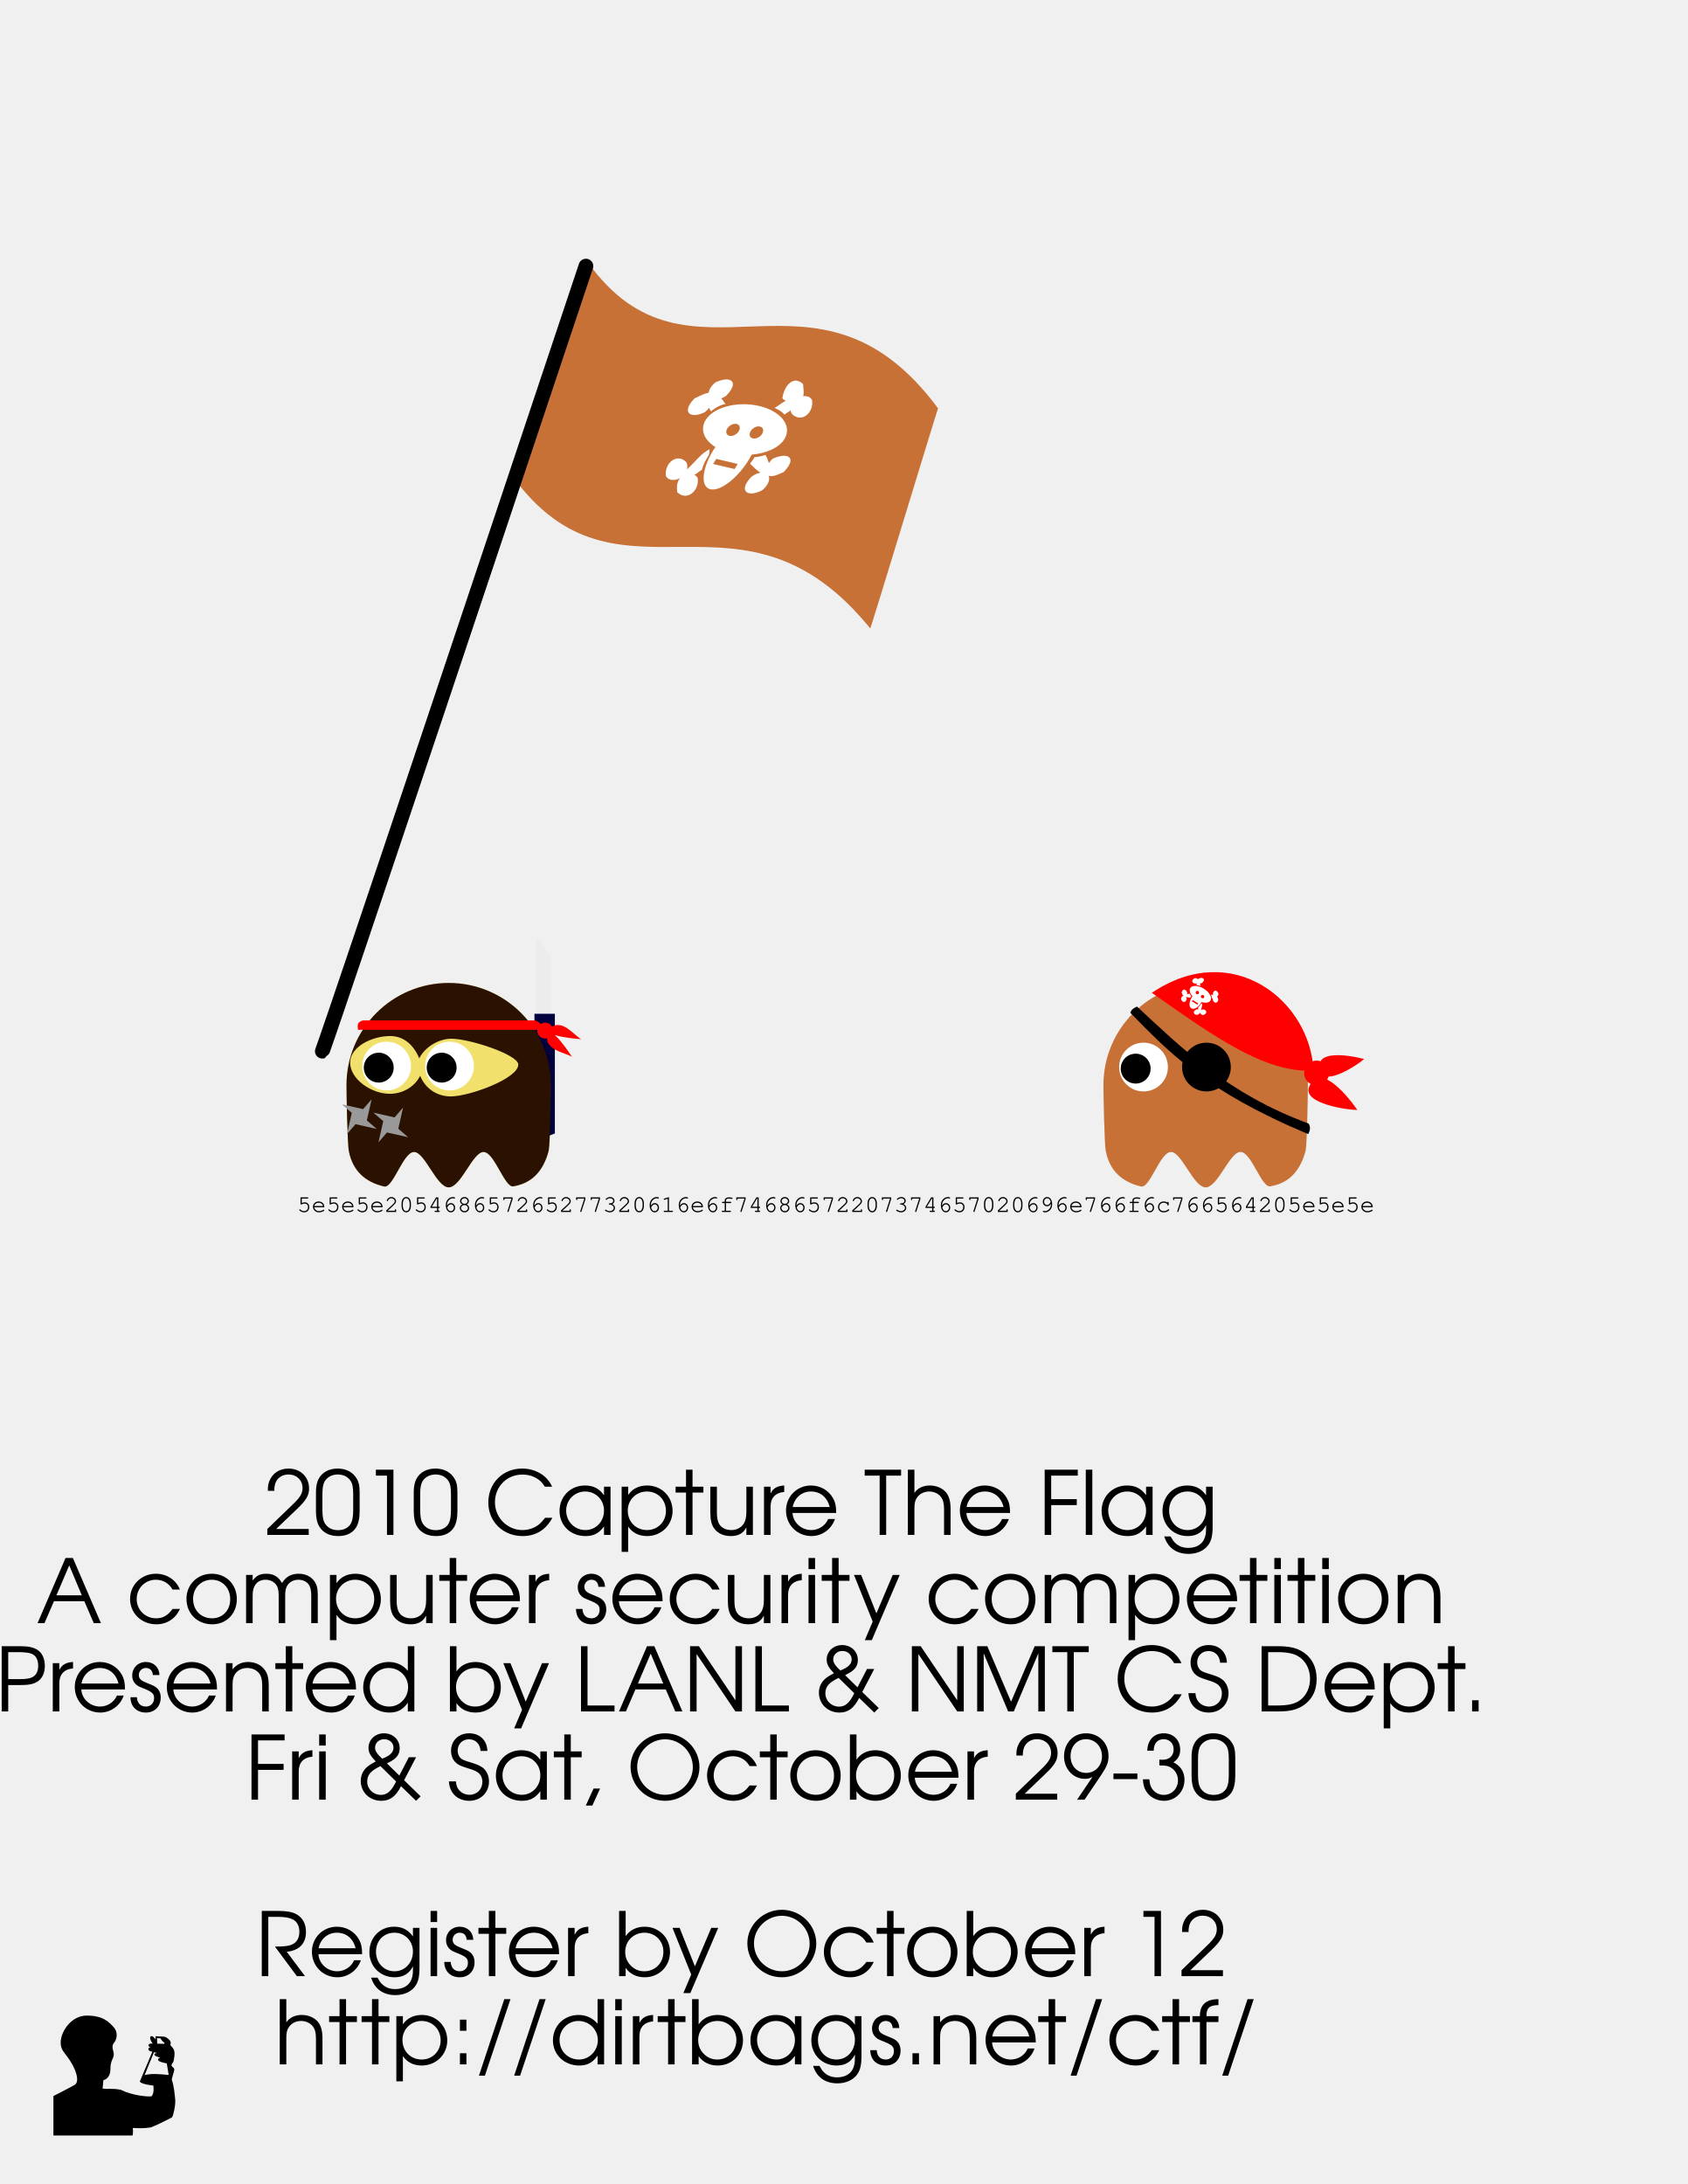
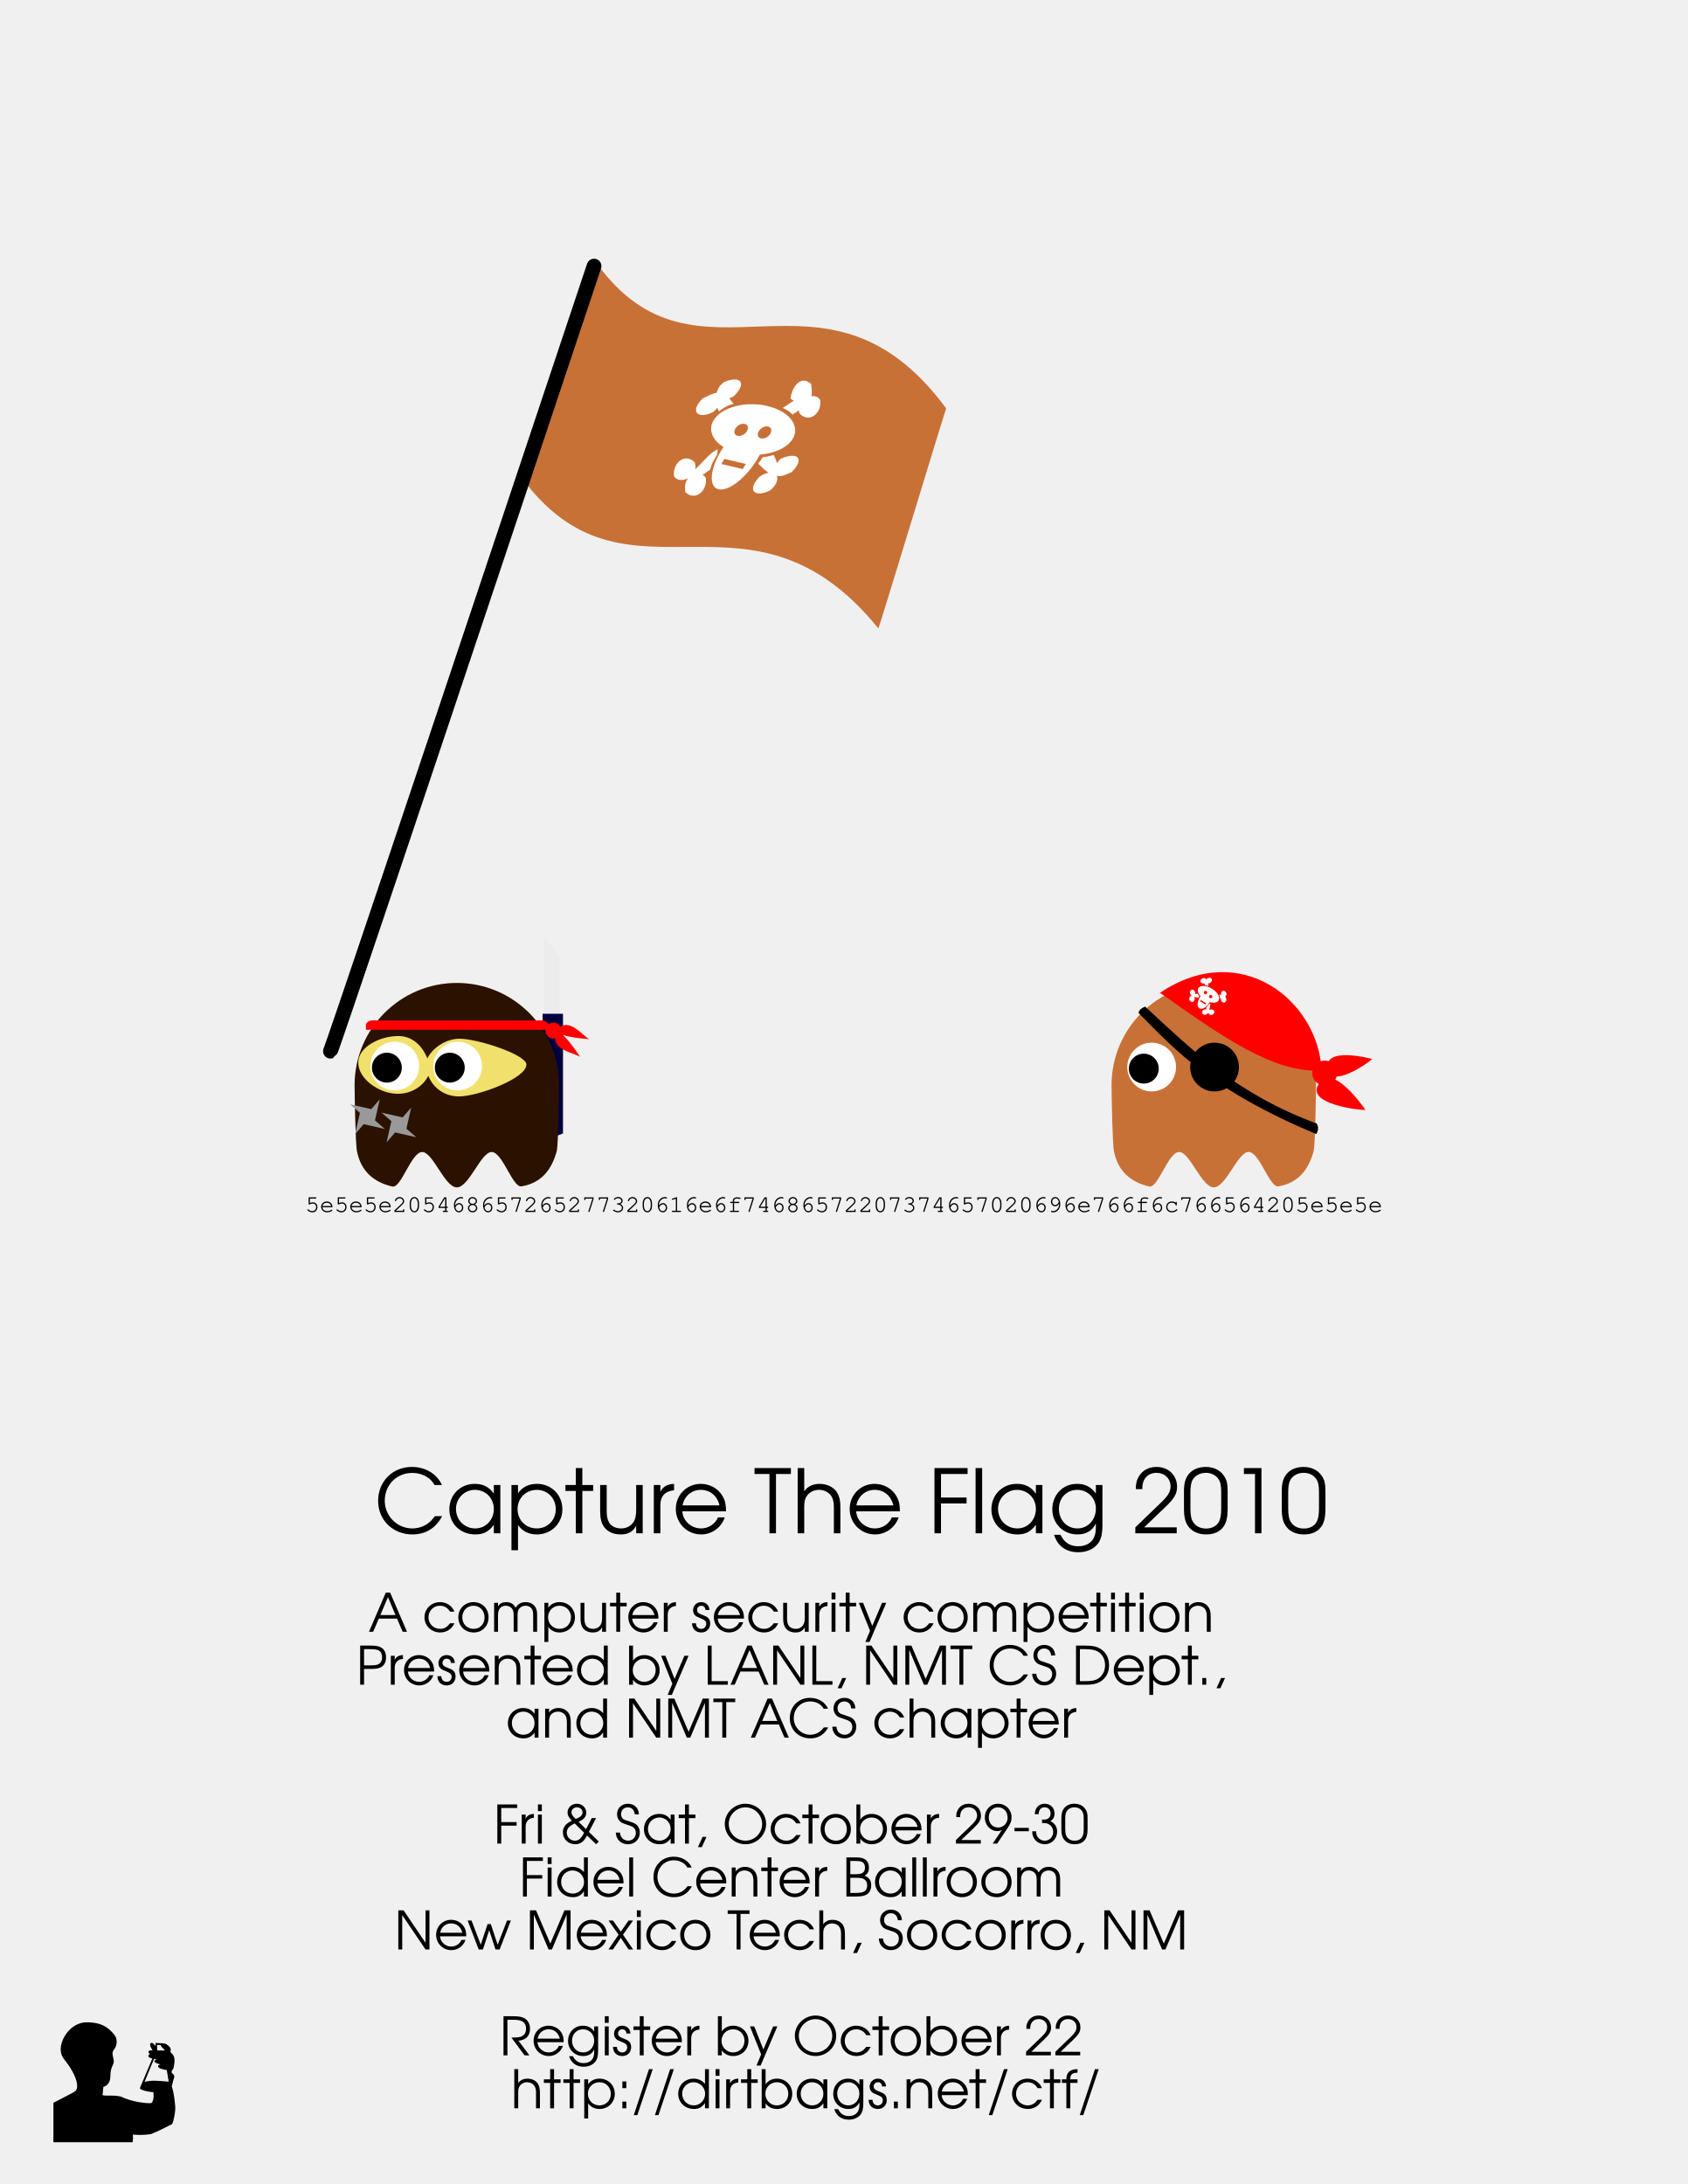
<svg xmlns="http://www.w3.org/2000/svg" width="765" height="990" id="svg6189" version="1.0">
  <defs id="defs6191">
    </defs>
  <g id="layer1">
-     <g id="g7134" transform="translate(19.1929,-1.010153)">
-       <path style="fill:#f1e06b;fill-opacity:1;stroke:none;stroke-width:4;stroke-linecap:round;stroke-miterlimit:4;stroke-opacity:1" d="M 137.858,492.908 C 137.858,496.36 138.237,519.681 138.954,522.917 C 140.718,531.798 146.427,536.91 155.001,538.856 C 158.986,539.6 163.519,523.302 168.438,523.211 C 173.357,523.12 178.663,539.236 184.195,539.236 C 189.752,539.236 195.082,523.111 200.021,523.186 C 204.959,523.26 209.507,539.536 213.501,538.765 C 222.542,537.265 227.27,531.081 229.499,522.625 C 230.175,519.478 230.531,496.256 230.531,492.908 C 230.531,467.335 209.772,446.58 184.195,446.58 C 158.617,446.58 137.858,467.335 137.858,492.908 z" id="path4877" />
-       <path style="fill:#ececec;fill-opacity:1;stroke:none;stroke-width:4;stroke-linecap:round;stroke-miterlimit:4;stroke-opacity:1" d="M 230.72,434.681 L 223.649,425.488 L 223.649,462.965 L 230.72,462.965 L 230.72,434.681 z" id="path4879" />
-       <path style="fill:#00003f;fill-opacity:1;stroke:none;stroke-width:4;stroke-linecap:round;stroke-miterlimit:4;stroke-opacity:1" d="M 232.293,460.559 L 223.043,460.559 L 223.043,518.309 L 232.293,514.809 L 232.293,460.559 z" id="path4881" />
-       <path style="fill:#2b1100;fill-opacity:1;stroke:none;stroke-width:4;stroke-linecap:round;stroke-miterlimit:4;stroke-opacity:1" d="M 184.188,446.58 C 209.765,446.58 230.532,467.346 230.532,492.924 C 230.532,496.272 230.176,519.495 229.5,522.642 C 227.271,531.099 222.542,537.267 213.5,538.767 C 209.507,539.538 204.939,523.28 200,523.205 C 195.061,523.13 189.745,539.236 184.188,539.236 C 178.656,539.236 173.357,523.114 168.438,523.205 C 163.518,523.296 158.985,539.605 155,538.861 C 146.426,536.915 140.702,531.805 138.938,522.924 C 138.221,519.686 137.844,496.376 137.844,492.924 C 137.844,467.346 158.61,446.58 184.188,446.58 z M 157.688,470.642 C 149.293,470.642 139.631,475.541 139.509,482.56 C 139.376,490.078 149.043,496.83 157.438,496.83 C 163.377,496.83 168.747,493.642 171.25,488.674 C 173.484,494.295 178.711,498.017 185.125,498.017 C 193.52,498.017 215.975,489.859 215.702,483.478 C 215.514,479.08 193.77,471.861 185.375,471.861 C 179.429,471.861 173.313,475.79 170.813,480.767 C 168.58,475.144 164.103,470.642 157.688,470.642 z" id="path4883" />
-       <path style="fill:#ff0000;fill-rule:evenodd;stroke:none;stroke-width:1px;stroke-linecap:butt;stroke-linejoin:miter;stroke-opacity:1" d="M 240.043,480.059 C 240.043,480.059 229.793,464.059 228.793,470.559 C 227.793,477.059 236.793,478.059 240.043,480.059 z" id="path4885" />
-       <path id="path4887" d="M 244.207,472.065 C 244.207,472.065 225.245,470.835 230.45,466.815 C 235.655,462.795 240.884,470.189 244.207,472.065 z" style="fill:#ff0000;fill-rule:evenodd;stroke:none;stroke-width:1px;stroke-linecap:butt;stroke-linejoin:miter;stroke-opacity:1" />
-       <path style="fill:#ffffff;fill-opacity:1;stroke:none;stroke-width:4;stroke-linecap:round;stroke-miterlimit:4;stroke-dasharray:none;stroke-opacity:1" id="path4889" d="M 255,417.862 A 15.5,15.5 0 1 1 224,417.862 A 15.5,15.5 0 1 1 255,417.862 z" transform="matrix(-0.7128664,0,0,0.7128664,326.7681,186.3761)" />
-       <path style="fill:#000000;fill-opacity:1;stroke:none;stroke-width:4;stroke-linecap:round;stroke-miterlimit:4;stroke-dasharray:none;stroke-opacity:1" id="path4891" d="M 255,417.862 A 15.5,15.5 0 1 1 224,417.862 A 15.5,15.5 0 1 1 255,417.862 z" transform="matrix(-0.4369181,0,0,0.4369181,257.1141,302.3973)" />
-       <path transform="matrix(-0.7128664,0,0,0.7128664,355.2827,186.3761)" d="M 255,417.862 A 15.5,15.5 0 1 1 224,417.862 A 15.5,15.5 0 1 1 255,417.862 z" id="path4893" style="fill:#ffffff;fill-opacity:1;stroke:none;stroke-width:4;stroke-linecap:round;stroke-miterlimit:4;stroke-dasharray:none;stroke-opacity:1" />
-       <path transform="matrix(-0.4369181,0,0,0.4369181,285.6288,302.3973)" d="M 255,417.862 A 15.5,15.5 0 1 1 224,417.862 A 15.5,15.5 0 1 1 255,417.862 z" id="path4895" style="fill:#000000;fill-opacity:1;stroke:none;stroke-width:4;stroke-linecap:round;stroke-miterlimit:4;stroke-dasharray:none;stroke-opacity:1" />
-       <path style="fill:#999999;fill-opacity:1;stroke:none;stroke-width:4;stroke-linecap:round;stroke-miterlimit:4;stroke-dasharray:none;stroke-opacity:1" id="path4897" d="M 462.25,443.5 L 459.306,440.1 L 452,441.75 L 455.4,438.806 L 453.75,431.5 L 456.694,434.9 L 464,433.25 L 460.6,436.194 L 462.25,443.5 z" transform="matrix(-1.3125,0,0,1.3125,744.7934,-67.03474)" />
-       <path transform="matrix(-1.3125,0,0,1.3125,759.0434,-63.28474)" d="M 462.25,443.5 L 459.306,440.1 L 452,441.75 L 455.4,438.806 L 453.75,431.5 L 456.694,434.9 L 464,433.25 L 460.6,436.194 L 462.25,443.5 z" id="path4899" style="fill:#999999;fill-opacity:1;stroke:none;stroke-width:4;stroke-linecap:round;stroke-miterlimit:4;stroke-dasharray:none;stroke-opacity:1" />
-       <path style="fill:#ff0000;fill-opacity:1;stroke:none;stroke-width:4;stroke-linecap:round;stroke-miterlimit:4;stroke-opacity:1" d="M 223.293,463.559 L 145.293,463.559 C 142.123,464.492 143.087,466.251 143.043,467.809 L 226.293,467.809 C 226.699,465.69 225.553,464.346 223.293,463.559 z" id="path4901" />
-       <path style="fill:#ff0000;fill-opacity:1;stroke:none;stroke-width:4;stroke-linecap:round;stroke-miterlimit:4;stroke-dasharray:none;stroke-opacity:1" id="path4903" d="M 396.75,404.125 A 3.625,3.625 0 1 1 389.5,404.125 A 3.625,3.625 0 1 1 396.75,404.125 z" transform="matrix(-1,0,0,1,621.0434,64.05901)" />
+     <g id="g3033" transform="translate(3.682826,0)">
+       <g transform="translate(19.1929,-1.010153)" id="g7134">
+         <path id="path4877" d="M 137.858,492.908 C 137.858,496.36 138.237,519.681 138.954,522.917 C 140.718,531.798 146.427,536.91 155.001,538.856 C 158.986,539.6 163.519,523.302 168.438,523.211 C 173.357,523.12 178.663,539.236 184.195,539.236 C 189.752,539.236 195.082,523.111 200.021,523.186 C 204.959,523.26 209.507,539.536 213.501,538.765 C 222.542,537.265 227.27,531.081 229.499,522.625 C 230.175,519.478 230.531,496.256 230.531,492.908 C 230.531,467.335 209.772,446.58 184.195,446.58 C 158.617,446.58 137.858,467.335 137.858,492.908 z" style="fill:#f1e06b;fill-opacity:1;stroke:none;stroke-width:4;stroke-linecap:round;stroke-miterlimit:4;stroke-opacity:1" />
+         <path id="path4879" d="M 230.72,434.681 L 223.649,425.488 L 223.649,462.965 L 230.72,462.965 L 230.72,434.681 z" style="fill:#ececec;fill-opacity:1;stroke:none;stroke-width:4;stroke-linecap:round;stroke-miterlimit:4;stroke-opacity:1" />
+         <path id="path4881" d="M 232.293,460.559 L 223.043,460.559 L 223.043,518.309 L 232.293,514.809 L 232.293,460.559 z" style="fill:#00003f;fill-opacity:1;stroke:none;stroke-width:4;stroke-linecap:round;stroke-miterlimit:4;stroke-opacity:1" />
+         <path id="path4883" d="M 184.188,446.58 C 209.765,446.58 230.532,467.346 230.532,492.924 C 230.532,496.272 230.176,519.495 229.5,522.642 C 227.271,531.099 222.542,537.267 213.5,538.767 C 209.507,539.538 204.939,523.28 200,523.205 C 195.061,523.13 189.745,539.236 184.188,539.236 C 178.656,539.236 173.357,523.114 168.438,523.205 C 163.518,523.296 158.985,539.605 155,538.861 C 146.426,536.915 140.702,531.805 138.938,522.924 C 138.221,519.686 137.844,496.376 137.844,492.924 C 137.844,467.346 158.61,446.58 184.188,446.58 z M 157.688,470.642 C 149.293,470.642 139.631,475.541 139.509,482.56 C 139.376,490.078 149.043,496.83 157.438,496.83 C 163.377,496.83 168.747,493.642 171.25,488.674 C 173.484,494.295 178.711,498.017 185.125,498.017 C 193.52,498.017 215.975,489.859 215.702,483.478 C 215.514,479.08 193.77,471.861 185.375,471.861 C 179.429,471.861 173.313,475.79 170.813,480.767 C 168.58,475.144 164.103,470.642 157.688,470.642 z" style="fill:#2b1100;fill-opacity:1;stroke:none;stroke-width:4;stroke-linecap:round;stroke-miterlimit:4;stroke-opacity:1" />
+         <path id="path4885" d="M 240.043,480.059 C 240.043,480.059 229.793,464.059 228.793,470.559 C 227.793,477.059 236.793,478.059 240.043,480.059 z" style="fill:#ff0000;fill-rule:evenodd;stroke:none;stroke-width:1px;stroke-linecap:butt;stroke-linejoin:miter;stroke-opacity:1" />
+         <path style="fill:#ff0000;fill-rule:evenodd;stroke:none;stroke-width:1px;stroke-linecap:butt;stroke-linejoin:miter;stroke-opacity:1" d="M 244.207,472.065 C 244.207,472.065 225.245,470.835 230.45,466.815 C 235.655,462.795 240.884,470.189 244.207,472.065 z" id="path4887" />
+         <path transform="matrix(-0.7128664,0,0,0.7128664,326.7681,186.3761)" d="M 255,417.862 A 15.5,15.5 0 1 1 224,417.862 A 15.5,15.5 0 1 1 255,417.862 z" id="path4889" style="fill:#ffffff;fill-opacity:1;stroke:none;stroke-width:4;stroke-linecap:round;stroke-miterlimit:4;stroke-dasharray:none;stroke-opacity:1" />
+         <path transform="matrix(-0.4369181,0,0,0.4369181,257.1141,302.3973)" d="M 255,417.862 A 15.5,15.5 0 1 1 224,417.862 A 15.5,15.5 0 1 1 255,417.862 z" id="path4891" style="fill:#000000;fill-opacity:1;stroke:none;stroke-width:4;stroke-linecap:round;stroke-miterlimit:4;stroke-dasharray:none;stroke-opacity:1" />
+         <path style="fill:#ffffff;fill-opacity:1;stroke:none;stroke-width:4;stroke-linecap:round;stroke-miterlimit:4;stroke-dasharray:none;stroke-opacity:1" id="path4893" d="M 255,417.862 A 15.5,15.5 0 1 1 224,417.862 A 15.5,15.5 0 1 1 255,417.862 z" transform="matrix(-0.7128664,0,0,0.7128664,355.2827,186.3761)" />
+         <path style="fill:#000000;fill-opacity:1;stroke:none;stroke-width:4;stroke-linecap:round;stroke-miterlimit:4;stroke-dasharray:none;stroke-opacity:1" id="path4895" d="M 255,417.862 A 15.5,15.5 0 1 1 224,417.862 A 15.5,15.5 0 1 1 255,417.862 z" transform="matrix(-0.4369181,0,0,0.4369181,285.6288,302.3973)" />
+         <path transform="matrix(-1.3125,0,0,1.3125,744.7934,-67.03474)" d="M 462.25,443.5 L 459.306,440.1 L 452,441.75 L 455.4,438.806 L 453.75,431.5 L 456.694,434.9 L 464,433.25 L 460.6,436.194 L 462.25,443.5 z" id="path4897" style="fill:#999999;fill-opacity:1;stroke:none;stroke-width:4;stroke-linecap:round;stroke-miterlimit:4;stroke-dasharray:none;stroke-opacity:1" />
+         <path style="fill:#999999;fill-opacity:1;stroke:none;stroke-width:4;stroke-linecap:round;stroke-miterlimit:4;stroke-dasharray:none;stroke-opacity:1" id="path4899" d="M 462.25,443.5 L 459.306,440.1 L 452,441.75 L 455.4,438.806 L 453.75,431.5 L 456.694,434.9 L 464,433.25 L 460.6,436.194 L 462.25,443.5 z" transform="matrix(-1.3125,0,0,1.3125,759.0434,-63.28474)" />
+         <path id="path4901" d="M 223.293,463.559 L 145.293,463.559 C 142.123,464.492 143.087,466.251 143.043,467.809 L 226.293,467.809 C 226.699,465.69 225.553,464.346 223.293,463.559 z" style="fill:#ff0000;fill-opacity:1;stroke:none;stroke-width:4;stroke-linecap:round;stroke-miterlimit:4;stroke-opacity:1" />
+         <path transform="matrix(-1,0,0,1,621.0434,64.05901)" d="M 396.75,404.125 A 3.625,3.625 0 1 1 389.5,404.125 A 3.625,3.625 0 1 1 396.75,404.125 z" id="path4903" style="fill:#ff0000;fill-opacity:1;stroke:none;stroke-width:4;stroke-linecap:round;stroke-miterlimit:4;stroke-dasharray:none;stroke-opacity:1" />
+       </g>
+       <path id="path3215" d="M 425.168,185.12 C 369.565,109.825 312.605,183.366 266.437,118.906 C 266.018,119.131 234.661,220.342 234.758,219.171 C 282.308,279.789 336.403,213.296 394.438,284.876 C 394.673,285.015 424.698,185.956 425.168,185.12 z" style="fill:#c87137;fill-rule:evenodd;stroke:none;stroke-width:0.919px;stroke-linecap:butt;stroke-linejoin:miter;stroke-opacity:1;display:inline" />
+       <path id="path3217" d="M 265.567,120.622 C 146.941,476.178 146.083,476.5 146.083,476.5" style="fill:none;fill-rule:evenodd;stroke:#000000;stroke-width:6.669;stroke-linecap:round;stroke-linejoin:miter;stroke-miterlimit:4;stroke-dasharray:none;stroke-opacity:1;display:inline" />
+       <path style="fill:#ffffff;fill-opacity:1;stroke:none;stroke-width:4;stroke-linecap:round;stroke-miterlimit:4;stroke-dasharray:none;stroke-opacity:1;display:inline" d="M 361.564,172.654 C 358.183,171.811 355.311,175.806 354.597,180.461 C 354.936,181.05 355.544,181.39 356.115,181.697 C 354.051,182.754 353.724,183.361 351.094,184.909 C 353.282,185.921 354.241,186.518 355.544,187.934 C 357.076,186.716 357.16,187.03 358.376,185.964 C 358.408,186.588 358.607,187.094 358.916,187.629 C 363.281,192.008 368.948,187.096 368.063,181.324 C 367.256,179.923 365.787,179.381 364.056,179.612 C 364.502,177.681 364.081,175.903 363.983,174.102 C 363.168,173.344 362.345,172.849 361.564,172.654 z M 330.501,172.154 C 329.095,171.767 326.947,172.119 324.394,173.243 C 322.547,174.669 321.449,176.403 321.225,177.989 C 319.076,178.453 316.961,179.562 314.847,180.553 C 308.63,186.744 312.7,190.193 319.507,186.812 C 320.283,186.213 320.896,185.541 321.413,184.844 C 321.738,185.629 321.755,185.579 322.19,186.455 C 324.274,184.882 325.783,183.771 328.852,183.08 C 327.557,181.803 327.968,181.528 326.834,180.628 C 327.564,180.312 328.407,179.951 329.112,179.406 C 333.064,175.407 332.843,172.798 330.501,172.154 z M 344.113,184.035 C 334.232,181.71 323.313,184.592 319.755,190.495 C 317.173,194.78 319.19,199.509 324.257,202.649 C 323.893,203.194 323.524,203.695 323.181,204.263 C 318.006,212.85 317.463,220.712 321.985,221.777 C 326.506,222.841 334.398,216.708 339.573,208.121 C 339.991,207.427 340.343,206.761 340.7,206.08 C 347.29,205.544 353.179,202.95 355.6,198.932 C 359.158,193.028 353.994,186.361 344.113,184.035 z M 344.467,193.345 C 345.909,193.685 346.351,195.167 345.455,196.654 C 344.559,198.141 342.662,199.072 341.22,198.733 C 339.778,198.393 339.336,196.911 340.232,195.424 C 341.128,193.938 343.025,193.006 344.467,193.345 z M 333.864,192.168 C 335.306,192.508 335.749,193.99 334.853,195.477 C 333.957,196.963 332.059,197.895 330.617,197.555 C 329.176,197.216 328.733,195.734 329.629,194.247 C 330.525,192.76 332.422,191.829 333.864,192.168 z M 356.643,206.756 C 355.238,206.37 353,206.7 350.447,207.824 C 349.607,208.472 349.017,209.131 348.483,209.889 C 347.962,208.473 347.907,208.005 346.98,206.239 C 345.218,206.748 343.91,207.093 341.947,207.252 C 341.482,208.382 340.623,209.108 339.97,210.192 C 342.163,212.339 343.027,213.199 344.709,214.273 C 343.451,214.491 341.932,215.072 340.648,216.063 C 334.543,222.23 338.431,225.782 345.308,222.323 C 347.917,220.308 349.231,217.461 348.382,215.687 C 350.618,216.22 352.575,215.105 355.165,213.988 C 359.117,209.989 358.986,207.4 356.643,206.756 z M 321.734,203.593 C 317.808,205.347 315.15,209.38 311.355,212.794 C 311.676,211.627 311.584,210.394 311.023,209.421 C 306.656,205.127 301.002,210.133 301.818,215.822 C 302.958,217.8 305.705,218.094 308.142,216.761 C 306.532,219.147 306.792,220.822 306.915,223.063 C 311.28,227.442 317.095,222.455 316.21,216.683 C 315.844,216.047 315.351,215.541 314.719,215.233 C 316.122,214.552 316.406,213.934 318.143,212.964 C 318.798,210.4 319.469,209.228 321.275,206.231 C 321.618,205.663 321.37,204.138 321.734,203.593 z M 324.626,208.009 L 334.353,210.298 L 332.961,212.607 L 323.235,210.317 L 324.626,208.009 z" id="path4624" />
+       <g transform="matrix(-1,0,0,1,702.05,-194.1361)" id="g4943" style="display:inline">
+         <path id="path4984" d="M 201.93,686.026 C 201.93,689.478 201.552,712.803 200.835,716.041 C 199.071,724.922 193.361,730.036 184.787,731.982 C 180.802,732.726 176.27,716.425 171.35,716.334 C 166.431,716.243 161.125,732.362 155.594,732.362 C 150.036,732.362 144.707,716.234 139.768,716.309 C 134.829,716.384 130.281,732.662 126.288,731.891 C 117.246,730.39 112.518,724.205 110.289,715.748 C 109.613,712.601 109.257,689.374 109.257,686.026 C 109.257,660.448 130.016,639.69 155.594,639.69 C 181.171,639.69 201.93,660.448 201.93,686.026 z" style="fill:#c87137;fill-opacity:1;stroke:none;stroke-width:4;stroke-linecap:round;stroke-miterlimit:4;stroke-opacity:1" />
+         <path transform="matrix(0.7128664,0,0,0.7128664,13.0203,379.948)" d="M 255,417.862 A 15.5,15.5 0 1 1 224,417.862 A 15.5,15.5 0 1 1 255,417.862 z" id="path4990" style="fill:#ffffff;fill-opacity:1;stroke:none;stroke-width:4;stroke-linecap:round;stroke-miterlimit:4;stroke-dasharray:none;stroke-opacity:1" />
+         <path transform="matrix(0.4369181,0,0,0.4369181,82.67424,495.9692)" d="M 255,417.862 A 15.5,15.5 0 1 1 224,417.862 A 15.5,15.5 0 1 1 255,417.862 z" id="path4994" style="fill:#000000;fill-opacity:1;stroke:none;stroke-width:4;stroke-linecap:round;stroke-miterlimit:4;stroke-dasharray:none;stroke-opacity:1" />
+         <path style="fill:#000000;fill-rule:evenodd;stroke:none;stroke-width:1px;stroke-linecap:butt;stroke-linejoin:miter;stroke-opacity:1" d="M 108.941,703.444 C 145.671,689.844 166.048,669.516 186.722,650.411 C 188.067,651.011 189.312,651.711 189.728,653.239 C 172.347,670.972 155.856,688.649 109.117,708.217 C 108.237,706.626 107.942,705.035 108.941,703.444 z" id="path5016" />
+         <path style="fill:#000000;fill-opacity:1;stroke:none;stroke-width:4;stroke-linecap:round;stroke-miterlimit:4;stroke-dasharray:none;stroke-opacity:1" id="path4998" d="M 255,417.862 A 15.5,15.5 0 1 1 224,417.862 A 15.5,15.5 0 1 1 255,417.862 z" transform="matrix(0.7128664,0,0,0.7128664,-15.49436,379.948)" />
+         <path style="fill:#ff0000;fill-rule:evenodd;stroke:none;stroke-width:1px;stroke-linecap:butt;stroke-linejoin:miter;stroke-opacity:1" d="M 106.725,679.43 C 128.95,680.695 152.873,663.206 179.975,644.18 C 143.272,619.463 108.132,647.903 106.725,679.43 z" id="path5113" />
+         <path id="path2901" d="M 156.816,637.604 C 155.939,638.128 156.436,639.171 157.524,639.895 C 157.745,639.906 157.952,639.836 158.143,639.768 C 158.022,640.287 158.119,640.425 158.018,641.113 C 158.708,640.833 159.051,640.729 159.676,640.666 C 159.652,640.225 159.751,640.249 159.706,639.887 C 159.876,639.961 160.048,639.987 160.249,639.998 C 162.248,639.738 162.051,638.057 160.359,637.49 C 159.834,637.463 159.406,637.669 159.132,638.021 C 158.71,637.693 158.159,637.546 157.666,637.336 C 157.308,637.392 157.018,637.483 156.816,637.604 z M 150.669,643.339 C 150.295,643.552 149.971,643.997 149.773,644.617 C 149.791,645.142 150.036,645.567 150.41,645.81 C 150.116,646.27 149.999,646.806 149.851,647.326 C 150.278,649.272 151.975,648.95 152.402,647.25 C 152.395,647.029 152.337,646.83 152.253,646.645 C 152.523,646.684 152.513,646.674 152.828,646.704 C 152.817,646.115 152.816,645.693 153.229,645.032 C 152.641,645.112 152.648,645 152.191,645.098 C 152.25,644.922 152.318,644.719 152.311,644.518 C 152.022,643.273 151.292,642.983 150.669,643.339 z M 156.436,642.305 C 153.909,643.854 152.554,646.258 153.421,647.671 C 154.05,648.697 155.687,648.92 157.495,648.373 C 157.568,648.51 157.629,648.642 157.712,648.778 C 158.973,650.833 160.939,651.932 162.096,651.223 C 163.252,650.514 163.164,648.263 161.903,646.208 C 161.801,646.042 161.694,645.892 161.583,645.738 C 162.719,644.44 163.175,643.012 162.585,642.05 C 161.719,640.637 158.962,640.755 156.436,642.305 z M 158.957,643.42 C 159.326,643.194 159.802,643.299 160.02,643.655 C 160.239,644.011 160.117,644.483 159.748,644.709 C 159.38,644.935 158.903,644.83 158.685,644.474 C 158.467,644.118 158.589,643.646 158.957,643.42 z M 156.594,645.25 C 156.963,645.024 157.439,645.129 157.657,645.485 C 157.875,645.841 157.753,646.313 157.385,646.539 C 157.016,646.765 156.54,646.66 156.322,646.304 C 156.103,645.948 156.225,645.476 156.594,645.25 z M 164.849,642.848 C 164.475,643.062 164.129,643.521 163.931,644.14 C 163.939,644.379 163.998,644.573 164.094,644.769 C 163.62,644.687 163.486,644.637 162.842,644.587 C 162.635,644.98 162.472,645.268 162.134,645.654 C 162.342,645.885 162.367,646.137 162.526,646.396 C 163.516,646.259 163.91,646.207 164.519,646.03 C 164.333,646.292 164.191,646.649 164.204,647.015 C 164.647,648.937 166.336,648.661 166.756,646.939 C 166.73,646.196 166.234,645.59 165.602,645.523 C 166.176,645.174 166.261,644.667 166.468,644.042 C 166.18,642.797 165.472,642.493 164.849,642.848 z M 157.256,648.963 C 156.957,649.919 157.505,650.926 157.67,652.068 C 157.425,651.86 157.082,651.721 156.717,651.702 C 154.74,651.972 154.964,653.663 156.621,654.232 C 157.363,654.27 157.973,653.795 158.093,653.171 C 158.41,653.774 158.902,653.938 159.516,654.199 C 161.515,653.94 161.328,652.222 159.635,651.655 C 159.396,651.643 159.168,651.67 158.964,651.749 C 159.056,651.401 158.949,651.27 159.029,650.822 C 158.481,650.375 158.302,650.101 157.862,649.384 C 157.778,649.248 157.329,649.1 157.256,648.963 z M 158.979,648.984 L 161.466,647.458 L 161.805,648.011 L 159.318,649.536 L 158.979,648.984 z" style="fill:#ffffff;fill-opacity:1;stroke:none;stroke-width:4;stroke-linecap:round;stroke-miterlimit:4;stroke-dasharray:none;stroke-opacity:1" />
+         <path style="fill:#ff0000;fill-rule:evenodd;stroke:none;stroke-width:1px;stroke-linecap:butt;stroke-linejoin:miter;stroke-opacity:1" d="M 83.784,674.189 C 83.784,674.189 107.266,667.734 103.736,679.662 C 101.594,686.903 85.963,676.298 83.784,674.189 z" id="path5119" />
+         <path id="path5121" d="M 86.842,697.265 C 86.842,697.265 102.793,673.6 108.63,686.63 C 112.173,694.539 90.356,697.41 86.842,697.265 z" style="fill:#ff0000;fill-rule:evenodd;stroke:none;stroke-width:1px;stroke-linecap:butt;stroke-linejoin:miter;stroke-opacity:1" />
+         <path style="fill:#ff0000;fill-opacity:1;stroke:none;stroke-width:4;stroke-linecap:round;stroke-miterlimit:4;stroke-dasharray:none;stroke-opacity:1" id="path5123" d="M 158.5,292 A 4,4 0 1 1 150.5,292 A 4,4 0 1 1 158.5,292 z" transform="matrix(1.412525,0,0,1.412525,-112.9097,268.0881)" />
+       </g>
+       <text id="text6799" y="549.387" x="134.62" style="font-size:11px;font-style:normal;font-variant:normal;font-weight:normal;font-stretch:normal;text-align:start;line-height:100%;writing-mode:lr-tb;text-anchor:start;fill:#000000;fill-opacity:1;stroke:none;stroke-width:1px;stroke-linecap:butt;stroke-linejoin:miter;stroke-opacity:1;font-family:Nimbus Mono L;-inkscape-font-specification:Nimbus Mono L" xml:space="preserve">
+         <tspan y="549.387" x="134.62" id="tspan6813">5e5e5e205468657265277320616e6f74686572207374657020696e766f6c766564205e5e5e</tspan>
+       </text>
    </g>
-     <path style="fill:#c87137;fill-rule:evenodd;stroke:none;stroke-width:0.919px;stroke-linecap:butt;stroke-linejoin:miter;stroke-opacity:1;display:inline" d="M 425.168,185.12 C 369.565,109.825 312.605,183.366 266.437,118.906 C 266.018,119.131 234.661,220.342 234.758,219.171 C 282.308,279.789 336.403,213.296 394.438,284.876 C 394.673,285.015 424.698,185.956 425.168,185.12 z" id="path3215" />
-     <path style="fill:none;fill-rule:evenodd;stroke:#000000;stroke-width:6.669;stroke-linecap:round;stroke-linejoin:miter;stroke-miterlimit:4;stroke-dasharray:none;stroke-opacity:1;display:inline" d="M 265.567,120.622 C 146.941,476.178 146.083,476.5 146.083,476.5" id="path3217" />
-     <path id="path4624" d="M 361.564,172.654 C 358.183,171.811 355.311,175.806 354.597,180.461 C 354.936,181.05 355.544,181.39 356.115,181.697 C 354.051,182.754 353.724,183.361 351.094,184.909 C 353.282,185.921 354.241,186.518 355.544,187.934 C 357.076,186.716 357.16,187.03 358.376,185.964 C 358.408,186.588 358.607,187.094 358.916,187.629 C 363.281,192.008 368.948,187.096 368.063,181.324 C 367.256,179.923 365.787,179.381 364.056,179.612 C 364.502,177.681 364.081,175.903 363.983,174.102 C 363.168,173.344 362.345,172.849 361.564,172.654 z M 330.501,172.154 C 329.095,171.767 326.947,172.119 324.394,173.243 C 322.547,174.669 321.449,176.403 321.225,177.989 C 319.076,178.453 316.961,179.562 314.847,180.553 C 308.63,186.744 312.7,190.193 319.507,186.812 C 320.283,186.213 320.896,185.541 321.413,184.844 C 321.738,185.629 321.755,185.579 322.19,186.455 C 324.274,184.882 325.783,183.771 328.852,183.08 C 327.557,181.803 327.968,181.528 326.834,180.628 C 327.564,180.312 328.407,179.951 329.112,179.406 C 333.064,175.407 332.843,172.798 330.501,172.154 z M 344.113,184.035 C 334.232,181.71 323.313,184.592 319.755,190.495 C 317.173,194.78 319.19,199.509 324.257,202.649 C 323.893,203.194 323.524,203.695 323.181,204.263 C 318.006,212.85 317.463,220.712 321.985,221.777 C 326.506,222.841 334.398,216.708 339.573,208.121 C 339.991,207.427 340.343,206.761 340.7,206.08 C 347.29,205.544 353.179,202.95 355.6,198.932 C 359.158,193.028 353.994,186.361 344.113,184.035 z M 344.467,193.345 C 345.909,193.685 346.351,195.167 345.455,196.654 C 344.559,198.141 342.662,199.072 341.22,198.733 C 339.778,198.393 339.336,196.911 340.232,195.424 C 341.128,193.938 343.025,193.006 344.467,193.345 z M 333.864,192.168 C 335.306,192.508 335.749,193.99 334.853,195.477 C 333.957,196.963 332.059,197.895 330.617,197.555 C 329.176,197.216 328.733,195.734 329.629,194.247 C 330.525,192.76 332.422,191.829 333.864,192.168 z M 356.643,206.756 C 355.238,206.37 353,206.7 350.447,207.824 C 349.607,208.472 349.017,209.131 348.483,209.889 C 347.962,208.473 347.907,208.005 346.98,206.239 C 345.218,206.748 343.91,207.093 341.947,207.252 C 341.482,208.382 340.623,209.108 339.97,210.192 C 342.163,212.339 343.027,213.199 344.709,214.273 C 343.451,214.491 341.932,215.072 340.648,216.063 C 334.543,222.23 338.431,225.782 345.308,222.323 C 347.917,220.308 349.231,217.461 348.382,215.687 C 350.618,216.22 352.575,215.105 355.165,213.988 C 359.117,209.989 358.986,207.4 356.643,206.756 z M 321.734,203.593 C 317.808,205.347 315.15,209.38 311.355,212.794 C 311.676,211.627 311.584,210.394 311.023,209.421 C 306.656,205.127 301.002,210.133 301.818,215.822 C 302.958,217.8 305.705,218.094 308.142,216.761 C 306.532,219.147 306.792,220.822 306.915,223.063 C 311.28,227.442 317.095,222.455 316.21,216.683 C 315.844,216.047 315.351,215.541 314.719,215.233 C 316.122,214.552 316.406,213.934 318.143,212.964 C 318.798,210.4 319.469,209.228 321.275,206.231 C 321.618,205.663 321.37,204.138 321.734,203.593 z M 324.626,208.009 L 334.353,210.298 L 332.961,212.607 L 323.235,210.317 L 324.626,208.009 z" style="fill:#ffffff;fill-opacity:1;stroke:none;stroke-width:4;stroke-linecap:round;stroke-miterlimit:4;stroke-dasharray:none;stroke-opacity:1;display:inline" />
-     <g style="display:inline" id="g4943" transform="matrix(-1,0,0,1,702.05,-194.1361)">
-       <path style="fill:#c87137;fill-opacity:1;stroke:none;stroke-width:4;stroke-linecap:round;stroke-miterlimit:4;stroke-opacity:1" d="M 201.93,686.026 C 201.93,689.478 201.552,712.803 200.835,716.041 C 199.071,724.922 193.361,730.036 184.787,731.982 C 180.802,732.726 176.27,716.425 171.35,716.334 C 166.431,716.243 161.125,732.362 155.594,732.362 C 150.036,732.362 144.707,716.234 139.768,716.309 C 134.829,716.384 130.281,732.662 126.288,731.891 C 117.246,730.39 112.518,724.205 110.289,715.748 C 109.613,712.601 109.257,689.374 109.257,686.026 C 109.257,660.448 130.016,639.69 155.594,639.69 C 181.171,639.69 201.93,660.448 201.93,686.026 z" id="path4984" />
-       <path style="fill:#ffffff;fill-opacity:1;stroke:none;stroke-width:4;stroke-linecap:round;stroke-miterlimit:4;stroke-dasharray:none;stroke-opacity:1" id="path4990" d="M 255,417.862 A 15.5,15.5 0 1 1 224,417.862 A 15.5,15.5 0 1 1 255,417.862 z" transform="matrix(0.7128664,0,0,0.7128664,13.0203,379.948)" />
-       <path style="fill:#000000;fill-opacity:1;stroke:none;stroke-width:4;stroke-linecap:round;stroke-miterlimit:4;stroke-dasharray:none;stroke-opacity:1" id="path4994" d="M 255,417.862 A 15.5,15.5 0 1 1 224,417.862 A 15.5,15.5 0 1 1 255,417.862 z" transform="matrix(0.4369181,0,0,0.4369181,82.67424,495.9692)" />
-       <path id="path5016" d="M 108.941,703.444 C 145.671,689.844 166.048,669.516 186.722,650.411 C 188.067,651.011 189.312,651.711 189.728,653.239 C 172.347,670.972 155.856,688.649 109.117,708.217 C 108.237,706.626 107.942,705.035 108.941,703.444 z" style="fill:#000000;fill-rule:evenodd;stroke:none;stroke-width:1px;stroke-linecap:butt;stroke-linejoin:miter;stroke-opacity:1" />
-       <path transform="matrix(0.7128664,0,0,0.7128664,-15.49436,379.948)" d="M 255,417.862 A 15.5,15.5 0 1 1 224,417.862 A 15.5,15.5 0 1 1 255,417.862 z" id="path4998" style="fill:#000000;fill-opacity:1;stroke:none;stroke-width:4;stroke-linecap:round;stroke-miterlimit:4;stroke-dasharray:none;stroke-opacity:1" />
-       <path id="path5113" d="M 106.725,679.43 C 128.95,680.695 152.873,663.206 179.975,644.18 C 143.272,619.463 108.132,647.903 106.725,679.43 z" style="fill:#ff0000;fill-rule:evenodd;stroke:none;stroke-width:1px;stroke-linecap:butt;stroke-linejoin:miter;stroke-opacity:1" />
-       <path style="fill:#ffffff;fill-opacity:1;stroke:none;stroke-width:4;stroke-linecap:round;stroke-miterlimit:4;stroke-dasharray:none;stroke-opacity:1" d="M 156.816,637.604 C 155.939,638.128 156.436,639.171 157.524,639.895 C 157.745,639.906 157.952,639.836 158.143,639.768 C 158.022,640.287 158.119,640.425 158.018,641.113 C 158.708,640.833 159.051,640.729 159.676,640.666 C 159.652,640.225 159.751,640.249 159.706,639.887 C 159.876,639.961 160.048,639.987 160.249,639.998 C 162.248,639.738 162.051,638.057 160.359,637.49 C 159.834,637.463 159.406,637.669 159.132,638.021 C 158.71,637.693 158.159,637.546 157.666,637.336 C 157.308,637.392 157.018,637.483 156.816,637.604 z M 150.669,643.339 C 150.295,643.552 149.971,643.997 149.773,644.617 C 149.791,645.142 150.036,645.567 150.41,645.81 C 150.116,646.27 149.999,646.806 149.851,647.326 C 150.278,649.272 151.975,648.95 152.402,647.25 C 152.395,647.029 152.337,646.83 152.253,646.645 C 152.523,646.684 152.513,646.674 152.828,646.704 C 152.817,646.115 152.816,645.693 153.229,645.032 C 152.641,645.112 152.648,645 152.191,645.098 C 152.25,644.922 152.318,644.719 152.311,644.518 C 152.022,643.273 151.292,642.983 150.669,643.339 z M 156.436,642.305 C 153.909,643.854 152.554,646.258 153.421,647.671 C 154.05,648.697 155.687,648.92 157.495,648.373 C 157.568,648.51 157.629,648.642 157.712,648.778 C 158.973,650.833 160.939,651.932 162.096,651.223 C 163.252,650.514 163.164,648.263 161.903,646.208 C 161.801,646.042 161.694,645.892 161.583,645.738 C 162.719,644.44 163.175,643.012 162.585,642.05 C 161.719,640.637 158.962,640.755 156.436,642.305 z M 158.957,643.42 C 159.326,643.194 159.802,643.299 160.02,643.655 C 160.239,644.011 160.117,644.483 159.748,644.709 C 159.38,644.935 158.903,644.83 158.685,644.474 C 158.467,644.118 158.589,643.646 158.957,643.42 z M 156.594,645.25 C 156.963,645.024 157.439,645.129 157.657,645.485 C 157.875,645.841 157.753,646.313 157.385,646.539 C 157.016,646.765 156.54,646.66 156.322,646.304 C 156.103,645.948 156.225,645.476 156.594,645.25 z M 164.849,642.848 C 164.475,643.062 164.129,643.521 163.931,644.14 C 163.939,644.379 163.998,644.573 164.094,644.769 C 163.62,644.687 163.486,644.637 162.842,644.587 C 162.635,644.98 162.472,645.268 162.134,645.654 C 162.342,645.885 162.367,646.137 162.526,646.396 C 163.516,646.259 163.91,646.207 164.519,646.03 C 164.333,646.292 164.191,646.649 164.204,647.015 C 164.647,648.937 166.336,648.661 166.756,646.939 C 166.73,646.196 166.234,645.59 165.602,645.523 C 166.176,645.174 166.261,644.667 166.468,644.042 C 166.18,642.797 165.472,642.493 164.849,642.848 z M 157.256,648.963 C 156.957,649.919 157.505,650.926 157.67,652.068 C 157.425,651.86 157.082,651.721 156.717,651.702 C 154.74,651.972 154.964,653.663 156.621,654.232 C 157.363,654.27 157.973,653.795 158.093,653.171 C 158.41,653.774 158.902,653.938 159.516,654.199 C 161.515,653.94 161.328,652.222 159.635,651.655 C 159.396,651.643 159.168,651.67 158.964,651.749 C 159.056,651.401 158.949,651.27 159.029,650.822 C 158.481,650.375 158.302,650.101 157.862,649.384 C 157.778,649.248 157.329,649.1 157.256,648.963 z M 158.979,648.984 L 161.466,647.458 L 161.805,648.011 L 159.318,649.536 L 158.979,648.984 z" id="path2901" />
-       <path id="path5119" d="M 83.784,674.189 C 83.784,674.189 107.266,667.734 103.736,679.662 C 101.594,686.903 85.963,676.298 83.784,674.189 z" style="fill:#ff0000;fill-rule:evenodd;stroke:none;stroke-width:1px;stroke-linecap:butt;stroke-linejoin:miter;stroke-opacity:1" />
-       <path style="fill:#ff0000;fill-rule:evenodd;stroke:none;stroke-width:1px;stroke-linecap:butt;stroke-linejoin:miter;stroke-opacity:1" d="M 86.842,697.265 C 86.842,697.265 102.793,673.6 108.63,686.63 C 112.173,694.539 90.356,697.41 86.842,697.265 z" id="path5121" />
-       <path transform="matrix(1.412525,0,0,1.412525,-112.9097,268.0881)" d="M 158.5,292 A 4,4 0 1 1 150.5,292 A 4,4 0 1 1 158.5,292 z" id="path5123" style="fill:#ff0000;fill-opacity:1;stroke:none;stroke-width:4;stroke-linecap:round;stroke-miterlimit:4;stroke-dasharray:none;stroke-opacity:1" />
-     </g>
-     <text xml:space="preserve" style="font-size:40px;font-style:normal;font-variant:normal;font-weight:normal;font-stretch:normal;text-align:center;line-height:100%;writing-mode:lr-tb;text-anchor:middle;fill:#000000;fill-opacity:1;stroke:none;stroke-width:1px;stroke-linecap:butt;stroke-linejoin:miter;stroke-opacity:1;font-family:URW Gothic L;-inkscape-font-specification:URW Gothic L" x="374.767" y="695.778" id="text4758">
-       <tspan id="tspan6165" x="374.767" y="695.778">2010 Capture The Flag</tspan>
-       <tspan id="tspan6167" x="374.767" y="735.778">A computer security competition</tspan>
-       <tspan id="tspan6169" x="374.767" y="775.778">Presented by LANL &amp; NMT CS Dept.</tspan>
-       <tspan id="tspan6171" x="374.767" y="815.778">Fri &amp; Sat, October 29-30</tspan>
-       <tspan id="tspan6173" x="374.767" y="855.778" />
-       <tspan id="tspan7150" x="374.767" y="895.778">Register by October 12</tspan>
-       <tspan id="tspan6175" x="374.767" y="935.778">http://dirtbags.net/ctf/</tspan>
-     </text>
-     <text xml:space="preserve" style="font-size:11px;font-style:normal;font-variant:normal;font-weight:normal;font-stretch:normal;text-align:start;line-height:100%;writing-mode:lr-tb;text-anchor:start;fill:#000000;fill-opacity:1;stroke:none;stroke-width:1px;stroke-linecap:butt;stroke-linejoin:miter;stroke-opacity:1;font-family:Nimbus Mono L;-inkscape-font-specification:Nimbus Mono L" x="134.62" y="549.387" id="text6799">
-       <tspan id="tspan6813" x="134.62" y="549.387">5e5e5e205468657265277320616e6f74686572207374657020696e766f6c766564205e5e5e</tspan>
-     </text>
    <text xml:space="preserve" style="font-size:20px;font-style:normal;font-variant:normal;font-weight:normal;font-stretch:normal;text-align:start;line-height:125%;writing-mode:lr-tb;text-anchor:start;fill:#000000;fill-opacity:1;stroke:none;stroke-width:1px;stroke-linecap:butt;stroke-linejoin:miter;stroke-opacity:1;font-family:Nimbus Mono L;-inkscape-font-specification:Nimbus Mono L" x="180.312" y="241.715" id="text6815">
      <tspan id="tspan6817" x="180.312" y="241.715" />
    </text>
-     <g transform="matrix(0.2046092,0,0,0.2046092,13.25446,818.3923)" id="g2779" style="display:inline">
+     <g transform="matrix(0.2046092,0,0,0.2046092,13.25446,821.4402)" id="g2779" style="display:inline">
      <path style="fill:#000000;fill-opacity:1;fill-rule:evenodd;stroke:none;stroke-width:5;stroke-linecap:butt;stroke-linejoin:miter;stroke-miterlimit:4;stroke-dasharray:none;stroke-opacity:1" d="M 127.114,465.592 C 91.814,465.592 66.895,504.246 69.859,529.83 C 71.761,546.244 81.652,548.758 96.011,575.084 C 104.71,591.033 111.56,612.774 100.193,619.356 C 88.825,625.937 53.531,643.888 53.531,643.888 L 53.531,731.25 L 228.827,731.25 C 228.827,731.25 230.62,725.865 229.424,714.497 C 243.87,715.269 254.199,715.682 269.514,713.289 C 290.829,704.66 302.418,697.915 316.189,691.16 C 319.3,687.588 324.554,662.436 323.357,651.667 C 322.179,641.059 321.01,622.908 315.83,608.072 C 315.831,607.626 315.812,607.174 315.777,606.718 C 317.904,598.927 318.644,595.207 320.968,587.655 C 323.361,579.877 313.198,579.872 315.591,573.889 C 317.985,567.906 319.77,572.097 321.565,555.344 C 323.36,538.592 316.65,536.937 312.591,530.812 C 313.932,525.701 314.55,522.637 307.076,516.588 C 303.817,513.951 301.559,512.468 297.436,512.231 C 293.312,511.995 287.69,511.9 279.912,511.301 C 279.958,511.237 279.689,518.047 279.822,518.151 C 279.592,518.151 272.978,508.245 268.827,511.948 C 264.863,515.483 273.246,527.874 273.246,527.596 C 273.511,527.665 264.871,526.81 264.125,530.812 C 263.393,534.732 269.934,536.11 269.842,536.202 C 269.75,535.925 263.792,535.243 263.999,539.966 C 264.221,545.056 272.743,545.387 272.743,545.544 C 268.676,555.713 254.506,589.038 244.982,611.577 C 247.974,618.158 274.904,620.564 274.904,620.564 C 274.904,620.564 277.76,637.707 270.709,644.485 C 261.136,645.966 226.254,641.865 203.1,630.135 C 183.356,625.947 173.542,629.401 162.412,627.135 C 163.716,615.173 164.217,608.59 164.217,608.59 C 164.217,608.59 179.776,606.195 179.776,584.058 C 179.776,561.92 189.271,560.037 186.944,548.162 C 185.057,538.53 181.534,532.453 189.188,524.095 C 194.99,515.095 195.918,501.489 187.542,491.917 C 175.827,478.529 162.414,465.592 127.114,465.592 z M 283.081,515.506 C 282.975,515.605 286.887,515.905 291.285,516.196 C 291.763,519.415 296.839,523.953 299.887,526.418 C 299.626,527.005 299.359,527.57 299.091,528.131 L 283.44,527.852 C 283.521,527.663 282.884,515.74 283.081,515.506 z M 276.344,546.619 C 277.896,547.385 280.82,547.775 283.055,548.375 C 280.153,549.117 277.608,549.092 277.306,551.495 C 276.884,554.858 283.914,557.053 290.123,558.856 C 288.459,559.444 285.416,560.848 285.282,562.49 C 284.868,567.557 295.359,569.716 304.683,571.56 C 305.891,579.2 307.541,589.216 308.901,597.08 C 285.005,594.986 270.364,593.613 255.483,597.492 C 261.788,582.551 269.47,562.869 276.344,546.619 z" id="path2781" />
    </g>
+     <text xml:space="preserve" style="font-size:24px;font-style:normal;font-variant:normal;font-weight:normal;font-stretch:normal;text-align:center;line-height:100%;writing-mode:lr-tb;text-anchor:middle;fill:#000000;fill-opacity:1;stroke:none;stroke-width:1px;stroke-linecap:butt;stroke-linejoin:miter;stroke-opacity:1;font-family:URW Gothic L;-inkscape-font-specification:URW Gothic L" x="381.88" y="739.68" id="text4758">
+       <tspan id="tspan6167" x="381.88" y="739.68">A computer security competition</tspan>
+       <tspan id="tspan6169" x="381.88" y="763.68">Presented by LANL, NMT CS Dept.,</tspan>
+       <tspan x="381.88" y="787.68" id="tspan2823">and NMT ACS chapter</tspan>
+       <tspan x="381.88" y="811.68" id="tspan2825" />
+       <tspan id="tspan6171" x="381.88" y="835.68">Fri &amp; Sat, October 29-30</tspan>
+       <tspan x="381.88" y="859.68" id="tspan2827">Fidel Center Ballroom</tspan>
+       <tspan x="381.88" y="883.68" id="tspan2829">New Mexico Tech, Socorro, NM</tspan>
+       <tspan id="tspan6173" x="381.88" y="907.68" />
+       <tspan id="tspan7150" x="381.88" y="931.68">Register by October 22</tspan>
+       <tspan id="tspan6175" x="381.88" y="955.68">http://dirtbags.net/ctf/</tspan>
+     </text>
+     <text xml:space="preserve" style="font-size:40px;font-style:normal;font-variant:normal;font-weight:normal;font-stretch:normal;text-align:start;line-height:100%;writing-mode:lr-tb;text-anchor:start;fill:#000000;fill-opacity:1;stroke:none;stroke-width:1px;stroke-linecap:butt;stroke-linejoin:miter;stroke-opacity:1;font-family:URW Gothic L;-inkscape-font-specification:URW Gothic L" x="169.623" y="695.035" id="text2833">
+       <tspan id="tspan2835" x="169.623" y="695.035">Capture The Flag 2010</tspan>
+     </text>
  </g>
</svg>
